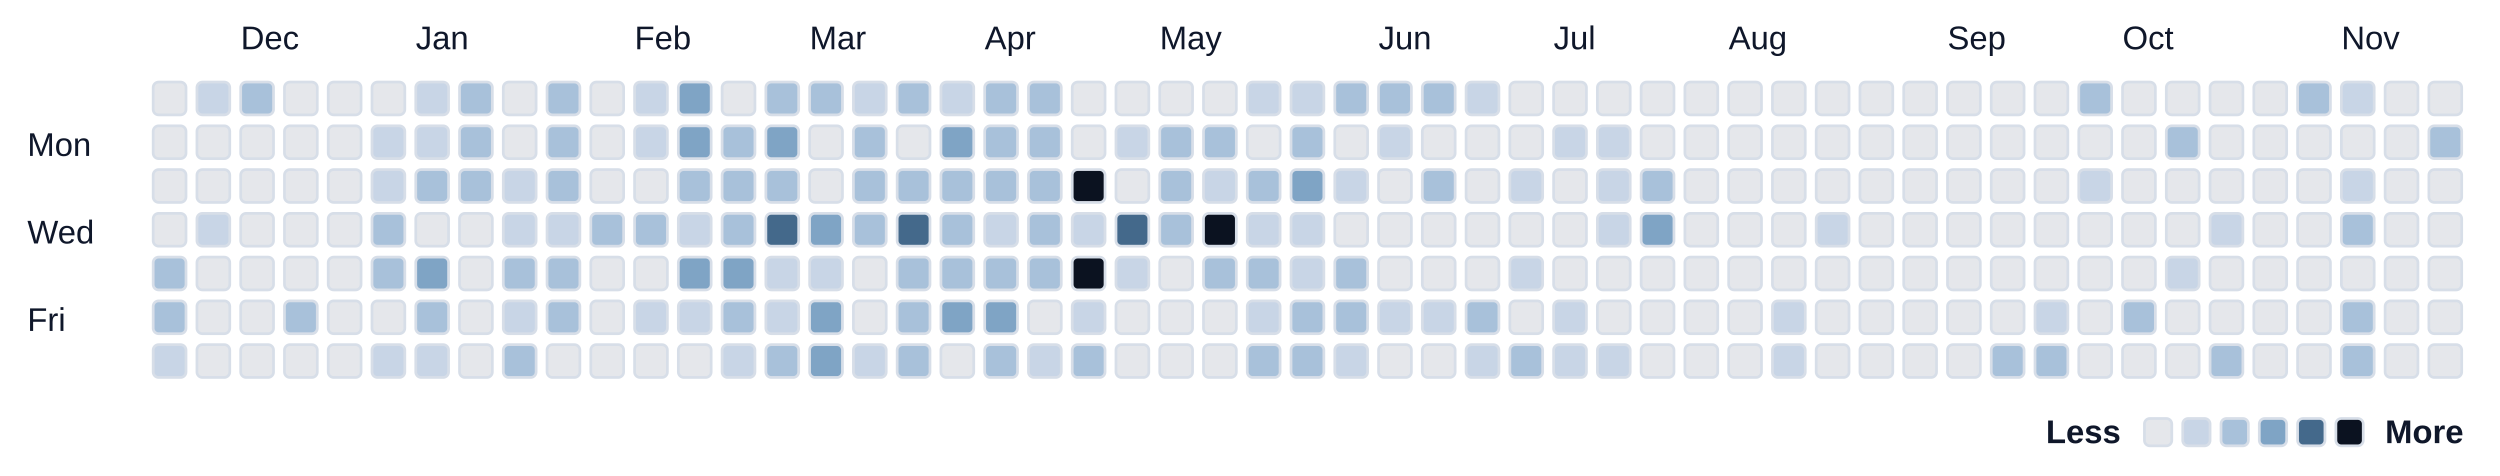
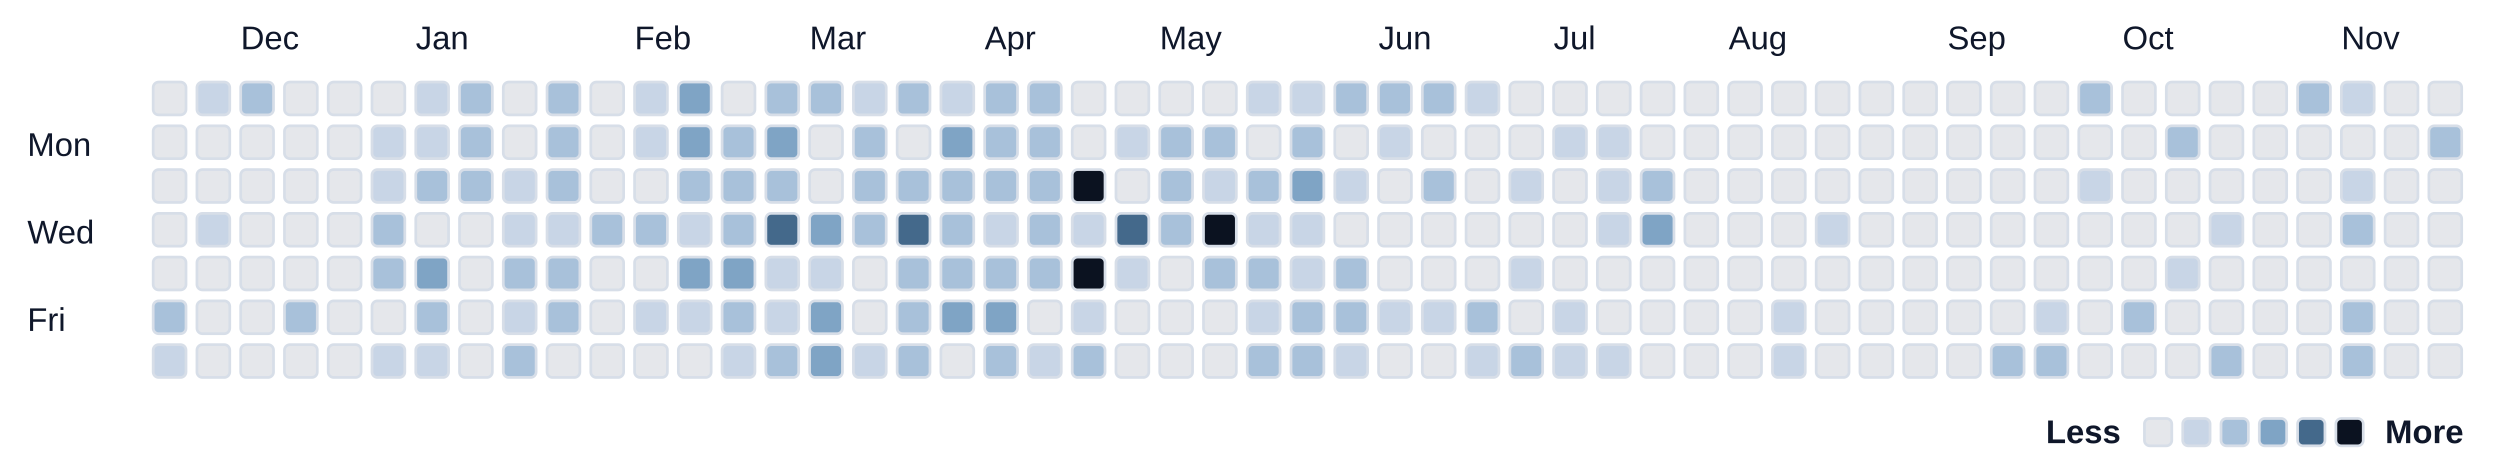
<svg xmlns="http://www.w3.org/2000/svg" baseProfile="tiny" height="174" version="1.2" width="914">
  <defs />
  <text fill="#0F172A" font-family="Segoe UI, Arial, sans-serif" font-size="12px" x="88" y="18">Dec</text>
  <text fill="#0F172A" font-family="Segoe UI, Arial, sans-serif" font-size="12px" x="152" y="18">Jan</text>
  <text fill="#0F172A" font-family="Segoe UI, Arial, sans-serif" font-size="12px" x="232" y="18">Feb</text>
  <text fill="#0F172A" font-family="Segoe UI, Arial, sans-serif" font-size="12px" x="296" y="18">Mar</text>
  <text fill="#0F172A" font-family="Segoe UI, Arial, sans-serif" font-size="12px" x="360" y="18">Apr</text>
  <text fill="#0F172A" font-family="Segoe UI, Arial, sans-serif" font-size="12px" x="424" y="18">May</text>
  <text fill="#0F172A" font-family="Segoe UI, Arial, sans-serif" font-size="12px" x="504" y="18">Jun</text>
  <text fill="#0F172A" font-family="Segoe UI, Arial, sans-serif" font-size="12px" x="568" y="18">Jul</text>
  <text fill="#0F172A" font-family="Segoe UI, Arial, sans-serif" font-size="12px" x="632" y="18">Aug</text>
  <text fill="#0F172A" font-family="Segoe UI, Arial, sans-serif" font-size="12px" x="712" y="18">Sep</text>
  <text fill="#0F172A" font-family="Segoe UI, Arial, sans-serif" font-size="12px" x="776" y="18">Oct</text>
  <text fill="#0F172A" font-family="Segoe UI, Arial, sans-serif" font-size="12px" x="856" y="18">Nov</text>
  <text fill="#0F172A" font-family="Segoe UI, Arial, sans-serif" font-size="12px" x="10" y="57">Mon</text>
  <text fill="#0F172A" font-family="Segoe UI, Arial, sans-serif" font-size="12px" x="10" y="89">Wed</text>
  <text fill="#0F172A" font-family="Segoe UI, Arial, sans-serif" font-size="12px" x="10" y="121">Fri</text>
  <rect fill="#E5E7EB" height="12" rx="2" ry="2" stroke="#D7DEE8" stroke-width="1" width="12" x="56" y="30" />
  <rect fill="#E5E7EB" height="12" rx="2" ry="2" stroke="#D7DEE8" stroke-width="1" width="12" x="56" y="46" />
  <rect fill="#E5E7EB" height="12" rx="2" ry="2" stroke="#D7DEE8" stroke-width="1" width="12" x="56" y="62" />
  <rect fill="#E5E7EB" height="12" rx="2" ry="2" stroke="#D7DEE8" stroke-width="1" width="12" x="56" y="78" />
-   <rect fill="#A8C1DA" height="12" rx="2" ry="2" stroke="#D7DEE8" stroke-width="1" width="12" x="56" y="94" />
+   <rect fill="#E5E7EB" height="12" rx="2" ry="2" stroke="#D7DEE8" stroke-width="1" width="12" x="56" y="94" />
  <rect fill="#A8C1DA" height="12" rx="2" ry="2" stroke="#D7DEE8" stroke-width="1" width="12" x="56" y="110" />
  <rect fill="#C8D5E6" height="12" rx="2" ry="2" stroke="#D7DEE8" stroke-width="1" width="12" x="56" y="126" />
  <rect fill="#C8D5E6" height="12" rx="2" ry="2" stroke="#D7DEE8" stroke-width="1" width="12" x="72" y="30" />
  <rect fill="#E5E7EB" height="12" rx="2" ry="2" stroke="#D7DEE8" stroke-width="1" width="12" x="72" y="46" />
  <rect fill="#E5E7EB" height="12" rx="2" ry="2" stroke="#D7DEE8" stroke-width="1" width="12" x="72" y="62" />
  <rect fill="#C8D5E6" height="12" rx="2" ry="2" stroke="#D7DEE8" stroke-width="1" width="12" x="72" y="78" />
  <rect fill="#E5E7EB" height="12" rx="2" ry="2" stroke="#D7DEE8" stroke-width="1" width="12" x="72" y="94" />
  <rect fill="#E5E7EB" height="12" rx="2" ry="2" stroke="#D7DEE8" stroke-width="1" width="12" x="72" y="110" />
  <rect fill="#E5E7EB" height="12" rx="2" ry="2" stroke="#D7DEE8" stroke-width="1" width="12" x="72" y="126" />
  <rect fill="#A8C1DA" height="12" rx="2" ry="2" stroke="#D7DEE8" stroke-width="1" width="12" x="88" y="30" />
  <rect fill="#E5E7EB" height="12" rx="2" ry="2" stroke="#D7DEE8" stroke-width="1" width="12" x="88" y="46" />
  <rect fill="#E5E7EB" height="12" rx="2" ry="2" stroke="#D7DEE8" stroke-width="1" width="12" x="88" y="62" />
  <rect fill="#E5E7EB" height="12" rx="2" ry="2" stroke="#D7DEE8" stroke-width="1" width="12" x="88" y="78" />
  <rect fill="#E5E7EB" height="12" rx="2" ry="2" stroke="#D7DEE8" stroke-width="1" width="12" x="88" y="94" />
  <rect fill="#E5E7EB" height="12" rx="2" ry="2" stroke="#D7DEE8" stroke-width="1" width="12" x="88" y="110" />
  <rect fill="#E5E7EB" height="12" rx="2" ry="2" stroke="#D7DEE8" stroke-width="1" width="12" x="88" y="126" />
  <rect fill="#E5E7EB" height="12" rx="2" ry="2" stroke="#D7DEE8" stroke-width="1" width="12" x="104" y="30" />
  <rect fill="#E5E7EB" height="12" rx="2" ry="2" stroke="#D7DEE8" stroke-width="1" width="12" x="104" y="46" />
  <rect fill="#E5E7EB" height="12" rx="2" ry="2" stroke="#D7DEE8" stroke-width="1" width="12" x="104" y="62" />
  <rect fill="#E5E7EB" height="12" rx="2" ry="2" stroke="#D7DEE8" stroke-width="1" width="12" x="104" y="78" />
  <rect fill="#E5E7EB" height="12" rx="2" ry="2" stroke="#D7DEE8" stroke-width="1" width="12" x="104" y="94" />
  <rect fill="#A8C1DA" height="12" rx="2" ry="2" stroke="#D7DEE8" stroke-width="1" width="12" x="104" y="110" />
  <rect fill="#E5E7EB" height="12" rx="2" ry="2" stroke="#D7DEE8" stroke-width="1" width="12" x="104" y="126" />
  <rect fill="#E5E7EB" height="12" rx="2" ry="2" stroke="#D7DEE8" stroke-width="1" width="12" x="120" y="30" />
  <rect fill="#E5E7EB" height="12" rx="2" ry="2" stroke="#D7DEE8" stroke-width="1" width="12" x="120" y="46" />
  <rect fill="#E5E7EB" height="12" rx="2" ry="2" stroke="#D7DEE8" stroke-width="1" width="12" x="120" y="62" />
  <rect fill="#E5E7EB" height="12" rx="2" ry="2" stroke="#D7DEE8" stroke-width="1" width="12" x="120" y="78" />
  <rect fill="#E5E7EB" height="12" rx="2" ry="2" stroke="#D7DEE8" stroke-width="1" width="12" x="120" y="94" />
  <rect fill="#E5E7EB" height="12" rx="2" ry="2" stroke="#D7DEE8" stroke-width="1" width="12" x="120" y="110" />
  <rect fill="#E5E7EB" height="12" rx="2" ry="2" stroke="#D7DEE8" stroke-width="1" width="12" x="120" y="126" />
  <rect fill="#E5E7EB" height="12" rx="2" ry="2" stroke="#D7DEE8" stroke-width="1" width="12" x="136" y="30" />
  <rect fill="#C8D5E6" height="12" rx="2" ry="2" stroke="#D7DEE8" stroke-width="1" width="12" x="136" y="46" />
  <rect fill="#C8D5E6" height="12" rx="2" ry="2" stroke="#D7DEE8" stroke-width="1" width="12" x="136" y="62" />
  <rect fill="#A8C1DA" height="12" rx="2" ry="2" stroke="#D7DEE8" stroke-width="1" width="12" x="136" y="78" />
  <rect fill="#A8C1DA" height="12" rx="2" ry="2" stroke="#D7DEE8" stroke-width="1" width="12" x="136" y="94" />
  <rect fill="#E5E7EB" height="12" rx="2" ry="2" stroke="#D7DEE8" stroke-width="1" width="12" x="136" y="110" />
  <rect fill="#C8D5E6" height="12" rx="2" ry="2" stroke="#D7DEE8" stroke-width="1" width="12" x="136" y="126" />
  <rect fill="#C8D5E6" height="12" rx="2" ry="2" stroke="#D7DEE8" stroke-width="1" width="12" x="152" y="30" />
  <rect fill="#C8D5E6" height="12" rx="2" ry="2" stroke="#D7DEE8" stroke-width="1" width="12" x="152" y="46" />
  <rect fill="#A8C1DA" height="12" rx="2" ry="2" stroke="#D7DEE8" stroke-width="1" width="12" x="152" y="62" />
  <rect fill="#E5E7EB" height="12" rx="2" ry="2" stroke="#D7DEE8" stroke-width="1" width="12" x="152" y="78" />
  <rect fill="#7FA4C5" height="12" rx="2" ry="2" stroke="#D7DEE8" stroke-width="1" width="12" x="152" y="94" />
  <rect fill="#A8C1DA" height="12" rx="2" ry="2" stroke="#D7DEE8" stroke-width="1" width="12" x="152" y="110" />
  <rect fill="#C8D5E6" height="12" rx="2" ry="2" stroke="#D7DEE8" stroke-width="1" width="12" x="152" y="126" />
  <rect fill="#A8C1DA" height="12" rx="2" ry="2" stroke="#D7DEE8" stroke-width="1" width="12" x="168" y="30" />
  <rect fill="#A8C1DA" height="12" rx="2" ry="2" stroke="#D7DEE8" stroke-width="1" width="12" x="168" y="46" />
  <rect fill="#A8C1DA" height="12" rx="2" ry="2" stroke="#D7DEE8" stroke-width="1" width="12" x="168" y="62" />
  <rect fill="#E5E7EB" height="12" rx="2" ry="2" stroke="#D7DEE8" stroke-width="1" width="12" x="168" y="78" />
  <rect fill="#E5E7EB" height="12" rx="2" ry="2" stroke="#D7DEE8" stroke-width="1" width="12" x="168" y="94" />
  <rect fill="#E5E7EB" height="12" rx="2" ry="2" stroke="#D7DEE8" stroke-width="1" width="12" x="168" y="110" />
  <rect fill="#E5E7EB" height="12" rx="2" ry="2" stroke="#D7DEE8" stroke-width="1" width="12" x="168" y="126" />
  <rect fill="#E5E7EB" height="12" rx="2" ry="2" stroke="#D7DEE8" stroke-width="1" width="12" x="184" y="30" />
  <rect fill="#E5E7EB" height="12" rx="2" ry="2" stroke="#D7DEE8" stroke-width="1" width="12" x="184" y="46" />
  <rect fill="#C8D5E6" height="12" rx="2" ry="2" stroke="#D7DEE8" stroke-width="1" width="12" x="184" y="62" />
  <rect fill="#C8D5E6" height="12" rx="2" ry="2" stroke="#D7DEE8" stroke-width="1" width="12" x="184" y="78" />
  <rect fill="#A8C1DA" height="12" rx="2" ry="2" stroke="#D7DEE8" stroke-width="1" width="12" x="184" y="94" />
  <rect fill="#C8D5E6" height="12" rx="2" ry="2" stroke="#D7DEE8" stroke-width="1" width="12" x="184" y="110" />
  <rect fill="#A8C1DA" height="12" rx="2" ry="2" stroke="#D7DEE8" stroke-width="1" width="12" x="184" y="126" />
  <rect fill="#A8C1DA" height="12" rx="2" ry="2" stroke="#D7DEE8" stroke-width="1" width="12" x="200" y="30" />
  <rect fill="#A8C1DA" height="12" rx="2" ry="2" stroke="#D7DEE8" stroke-width="1" width="12" x="200" y="46" />
  <rect fill="#A8C1DA" height="12" rx="2" ry="2" stroke="#D7DEE8" stroke-width="1" width="12" x="200" y="62" />
  <rect fill="#C8D5E6" height="12" rx="2" ry="2" stroke="#D7DEE8" stroke-width="1" width="12" x="200" y="78" />
  <rect fill="#A8C1DA" height="12" rx="2" ry="2" stroke="#D7DEE8" stroke-width="1" width="12" x="200" y="94" />
  <rect fill="#A8C1DA" height="12" rx="2" ry="2" stroke="#D7DEE8" stroke-width="1" width="12" x="200" y="110" />
  <rect fill="#E5E7EB" height="12" rx="2" ry="2" stroke="#D7DEE8" stroke-width="1" width="12" x="200" y="126" />
  <rect fill="#E5E7EB" height="12" rx="2" ry="2" stroke="#D7DEE8" stroke-width="1" width="12" x="216" y="30" />
  <rect fill="#E5E7EB" height="12" rx="2" ry="2" stroke="#D7DEE8" stroke-width="1" width="12" x="216" y="46" />
  <rect fill="#E5E7EB" height="12" rx="2" ry="2" stroke="#D7DEE8" stroke-width="1" width="12" x="216" y="62" />
  <rect fill="#A8C1DA" height="12" rx="2" ry="2" stroke="#D7DEE8" stroke-width="1" width="12" x="216" y="78" />
  <rect fill="#E5E7EB" height="12" rx="2" ry="2" stroke="#D7DEE8" stroke-width="1" width="12" x="216" y="94" />
  <rect fill="#E5E7EB" height="12" rx="2" ry="2" stroke="#D7DEE8" stroke-width="1" width="12" x="216" y="110" />
  <rect fill="#E5E7EB" height="12" rx="2" ry="2" stroke="#D7DEE8" stroke-width="1" width="12" x="216" y="126" />
  <rect fill="#C8D5E6" height="12" rx="2" ry="2" stroke="#D7DEE8" stroke-width="1" width="12" x="232" y="30" />
  <rect fill="#C8D5E6" height="12" rx="2" ry="2" stroke="#D7DEE8" stroke-width="1" width="12" x="232" y="46" />
  <rect fill="#E5E7EB" height="12" rx="2" ry="2" stroke="#D7DEE8" stroke-width="1" width="12" x="232" y="62" />
  <rect fill="#A8C1DA" height="12" rx="2" ry="2" stroke="#D7DEE8" stroke-width="1" width="12" x="232" y="78" />
  <rect fill="#E5E7EB" height="12" rx="2" ry="2" stroke="#D7DEE8" stroke-width="1" width="12" x="232" y="94" />
  <rect fill="#C8D5E6" height="12" rx="2" ry="2" stroke="#D7DEE8" stroke-width="1" width="12" x="232" y="110" />
  <rect fill="#E5E7EB" height="12" rx="2" ry="2" stroke="#D7DEE8" stroke-width="1" width="12" x="232" y="126" />
  <rect fill="#7FA4C5" height="12" rx="2" ry="2" stroke="#D7DEE8" stroke-width="1" width="12" x="248" y="30" />
  <rect fill="#7FA4C5" height="12" rx="2" ry="2" stroke="#D7DEE8" stroke-width="1" width="12" x="248" y="46" />
  <rect fill="#A8C1DA" height="12" rx="2" ry="2" stroke="#D7DEE8" stroke-width="1" width="12" x="248" y="62" />
  <rect fill="#C8D5E6" height="12" rx="2" ry="2" stroke="#D7DEE8" stroke-width="1" width="12" x="248" y="78" />
  <rect fill="#7FA4C5" height="12" rx="2" ry="2" stroke="#D7DEE8" stroke-width="1" width="12" x="248" y="94" />
  <rect fill="#C8D5E6" height="12" rx="2" ry="2" stroke="#D7DEE8" stroke-width="1" width="12" x="248" y="110" />
  <rect fill="#E5E7EB" height="12" rx="2" ry="2" stroke="#D7DEE8" stroke-width="1" width="12" x="248" y="126" />
  <rect fill="#E5E7EB" height="12" rx="2" ry="2" stroke="#D7DEE8" stroke-width="1" width="12" x="264" y="30" />
  <rect fill="#A8C1DA" height="12" rx="2" ry="2" stroke="#D7DEE8" stroke-width="1" width="12" x="264" y="46" />
  <rect fill="#A8C1DA" height="12" rx="2" ry="2" stroke="#D7DEE8" stroke-width="1" width="12" x="264" y="62" />
  <rect fill="#A8C1DA" height="12" rx="2" ry="2" stroke="#D7DEE8" stroke-width="1" width="12" x="264" y="78" />
  <rect fill="#7FA4C5" height="12" rx="2" ry="2" stroke="#D7DEE8" stroke-width="1" width="12" x="264" y="94" />
  <rect fill="#A8C1DA" height="12" rx="2" ry="2" stroke="#D7DEE8" stroke-width="1" width="12" x="264" y="110" />
  <rect fill="#C8D5E6" height="12" rx="2" ry="2" stroke="#D7DEE8" stroke-width="1" width="12" x="264" y="126" />
  <rect fill="#A8C1DA" height="12" rx="2" ry="2" stroke="#D7DEE8" stroke-width="1" width="12" x="280" y="30" />
  <rect fill="#7FA4C5" height="12" rx="2" ry="2" stroke="#D7DEE8" stroke-width="1" width="12" x="280" y="46" />
  <rect fill="#A8C1DA" height="12" rx="2" ry="2" stroke="#D7DEE8" stroke-width="1" width="12" x="280" y="62" />
  <rect fill="#44698B" height="12" rx="2" ry="2" stroke="#D7DEE8" stroke-width="1" width="12" x="280" y="78" />
  <rect fill="#C8D5E6" height="12" rx="2" ry="2" stroke="#D7DEE8" stroke-width="1" width="12" x="280" y="94" />
  <rect fill="#C8D5E6" height="12" rx="2" ry="2" stroke="#D7DEE8" stroke-width="1" width="12" x="280" y="110" />
  <rect fill="#A8C1DA" height="12" rx="2" ry="2" stroke="#D7DEE8" stroke-width="1" width="12" x="280" y="126" />
  <rect fill="#A8C1DA" height="12" rx="2" ry="2" stroke="#D7DEE8" stroke-width="1" width="12" x="296" y="30" />
  <rect fill="#E5E7EB" height="12" rx="2" ry="2" stroke="#D7DEE8" stroke-width="1" width="12" x="296" y="46" />
  <rect fill="#E5E7EB" height="12" rx="2" ry="2" stroke="#D7DEE8" stroke-width="1" width="12" x="296" y="62" />
  <rect fill="#7FA4C5" height="12" rx="2" ry="2" stroke="#D7DEE8" stroke-width="1" width="12" x="296" y="78" />
  <rect fill="#C8D5E6" height="12" rx="2" ry="2" stroke="#D7DEE8" stroke-width="1" width="12" x="296" y="94" />
  <rect fill="#7FA4C5" height="12" rx="2" ry="2" stroke="#D7DEE8" stroke-width="1" width="12" x="296" y="110" />
  <rect fill="#7FA4C5" height="12" rx="2" ry="2" stroke="#D7DEE8" stroke-width="1" width="12" x="296" y="126" />
  <rect fill="#C8D5E6" height="12" rx="2" ry="2" stroke="#D7DEE8" stroke-width="1" width="12" x="312" y="30" />
  <rect fill="#A8C1DA" height="12" rx="2" ry="2" stroke="#D7DEE8" stroke-width="1" width="12" x="312" y="46" />
  <rect fill="#A8C1DA" height="12" rx="2" ry="2" stroke="#D7DEE8" stroke-width="1" width="12" x="312" y="62" />
  <rect fill="#A8C1DA" height="12" rx="2" ry="2" stroke="#D7DEE8" stroke-width="1" width="12" x="312" y="78" />
  <rect fill="#E5E7EB" height="12" rx="2" ry="2" stroke="#D7DEE8" stroke-width="1" width="12" x="312" y="94" />
  <rect fill="#E5E7EB" height="12" rx="2" ry="2" stroke="#D7DEE8" stroke-width="1" width="12" x="312" y="110" />
  <rect fill="#C8D5E6" height="12" rx="2" ry="2" stroke="#D7DEE8" stroke-width="1" width="12" x="312" y="126" />
  <rect fill="#A8C1DA" height="12" rx="2" ry="2" stroke="#D7DEE8" stroke-width="1" width="12" x="328" y="30" />
  <rect fill="#E5E7EB" height="12" rx="2" ry="2" stroke="#D7DEE8" stroke-width="1" width="12" x="328" y="46" />
  <rect fill="#A8C1DA" height="12" rx="2" ry="2" stroke="#D7DEE8" stroke-width="1" width="12" x="328" y="62" />
  <rect fill="#44698B" height="12" rx="2" ry="2" stroke="#D7DEE8" stroke-width="1" width="12" x="328" y="78" />
  <rect fill="#A8C1DA" height="12" rx="2" ry="2" stroke="#D7DEE8" stroke-width="1" width="12" x="328" y="94" />
  <rect fill="#A8C1DA" height="12" rx="2" ry="2" stroke="#D7DEE8" stroke-width="1" width="12" x="328" y="110" />
  <rect fill="#A8C1DA" height="12" rx="2" ry="2" stroke="#D7DEE8" stroke-width="1" width="12" x="328" y="126" />
  <rect fill="#C8D5E6" height="12" rx="2" ry="2" stroke="#D7DEE8" stroke-width="1" width="12" x="344" y="30" />
  <rect fill="#7FA4C5" height="12" rx="2" ry="2" stroke="#D7DEE8" stroke-width="1" width="12" x="344" y="46" />
  <rect fill="#A8C1DA" height="12" rx="2" ry="2" stroke="#D7DEE8" stroke-width="1" width="12" x="344" y="62" />
  <rect fill="#A8C1DA" height="12" rx="2" ry="2" stroke="#D7DEE8" stroke-width="1" width="12" x="344" y="78" />
  <rect fill="#A8C1DA" height="12" rx="2" ry="2" stroke="#D7DEE8" stroke-width="1" width="12" x="344" y="94" />
  <rect fill="#7FA4C5" height="12" rx="2" ry="2" stroke="#D7DEE8" stroke-width="1" width="12" x="344" y="110" />
  <rect fill="#E5E7EB" height="12" rx="2" ry="2" stroke="#D7DEE8" stroke-width="1" width="12" x="344" y="126" />
  <rect fill="#A8C1DA" height="12" rx="2" ry="2" stroke="#D7DEE8" stroke-width="1" width="12" x="360" y="30" />
  <rect fill="#A8C1DA" height="12" rx="2" ry="2" stroke="#D7DEE8" stroke-width="1" width="12" x="360" y="46" />
  <rect fill="#A8C1DA" height="12" rx="2" ry="2" stroke="#D7DEE8" stroke-width="1" width="12" x="360" y="62" />
  <rect fill="#C8D5E6" height="12" rx="2" ry="2" stroke="#D7DEE8" stroke-width="1" width="12" x="360" y="78" />
  <rect fill="#A8C1DA" height="12" rx="2" ry="2" stroke="#D7DEE8" stroke-width="1" width="12" x="360" y="94" />
  <rect fill="#7FA4C5" height="12" rx="2" ry="2" stroke="#D7DEE8" stroke-width="1" width="12" x="360" y="110" />
  <rect fill="#A8C1DA" height="12" rx="2" ry="2" stroke="#D7DEE8" stroke-width="1" width="12" x="360" y="126" />
  <rect fill="#A8C1DA" height="12" rx="2" ry="2" stroke="#D7DEE8" stroke-width="1" width="12" x="376" y="30" />
  <rect fill="#A8C1DA" height="12" rx="2" ry="2" stroke="#D7DEE8" stroke-width="1" width="12" x="376" y="46" />
  <rect fill="#A8C1DA" height="12" rx="2" ry="2" stroke="#D7DEE8" stroke-width="1" width="12" x="376" y="62" />
  <rect fill="#A8C1DA" height="12" rx="2" ry="2" stroke="#D7DEE8" stroke-width="1" width="12" x="376" y="78" />
  <rect fill="#A8C1DA" height="12" rx="2" ry="2" stroke="#D7DEE8" stroke-width="1" width="12" x="376" y="94" />
  <rect fill="#E5E7EB" height="12" rx="2" ry="2" stroke="#D7DEE8" stroke-width="1" width="12" x="376" y="110" />
  <rect fill="#C8D5E6" height="12" rx="2" ry="2" stroke="#D7DEE8" stroke-width="1" width="12" x="376" y="126" />
  <rect fill="#E5E7EB" height="12" rx="2" ry="2" stroke="#D7DEE8" stroke-width="1" width="12" x="392" y="30" />
  <rect fill="#E5E7EB" height="12" rx="2" ry="2" stroke="#D7DEE8" stroke-width="1" width="12" x="392" y="46" />
  <rect fill="#0B1220" height="12" rx="2" ry="2" stroke="#D7DEE8" stroke-width="1" width="12" x="392" y="62" />
  <rect fill="#C8D5E6" height="12" rx="2" ry="2" stroke="#D7DEE8" stroke-width="1" width="12" x="392" y="78" />
  <rect fill="#0B1220" height="12" rx="2" ry="2" stroke="#D7DEE8" stroke-width="1" width="12" x="392" y="94" />
  <rect fill="#C8D5E6" height="12" rx="2" ry="2" stroke="#D7DEE8" stroke-width="1" width="12" x="392" y="110" />
  <rect fill="#A8C1DA" height="12" rx="2" ry="2" stroke="#D7DEE8" stroke-width="1" width="12" x="392" y="126" />
  <rect fill="#E5E7EB" height="12" rx="2" ry="2" stroke="#D7DEE8" stroke-width="1" width="12" x="408" y="30" />
  <rect fill="#C8D5E6" height="12" rx="2" ry="2" stroke="#D7DEE8" stroke-width="1" width="12" x="408" y="46" />
  <rect fill="#E5E7EB" height="12" rx="2" ry="2" stroke="#D7DEE8" stroke-width="1" width="12" x="408" y="62" />
  <rect fill="#44698B" height="12" rx="2" ry="2" stroke="#D7DEE8" stroke-width="1" width="12" x="408" y="78" />
  <rect fill="#C8D5E6" height="12" rx="2" ry="2" stroke="#D7DEE8" stroke-width="1" width="12" x="408" y="94" />
  <rect fill="#E5E7EB" height="12" rx="2" ry="2" stroke="#D7DEE8" stroke-width="1" width="12" x="408" y="110" />
  <rect fill="#E5E7EB" height="12" rx="2" ry="2" stroke="#D7DEE8" stroke-width="1" width="12" x="408" y="126" />
  <rect fill="#E5E7EB" height="12" rx="2" ry="2" stroke="#D7DEE8" stroke-width="1" width="12" x="424" y="30" />
  <rect fill="#A8C1DA" height="12" rx="2" ry="2" stroke="#D7DEE8" stroke-width="1" width="12" x="424" y="46" />
  <rect fill="#A8C1DA" height="12" rx="2" ry="2" stroke="#D7DEE8" stroke-width="1" width="12" x="424" y="62" />
  <rect fill="#A8C1DA" height="12" rx="2" ry="2" stroke="#D7DEE8" stroke-width="1" width="12" x="424" y="78" />
  <rect fill="#E5E7EB" height="12" rx="2" ry="2" stroke="#D7DEE8" stroke-width="1" width="12" x="424" y="94" />
  <rect fill="#E5E7EB" height="12" rx="2" ry="2" stroke="#D7DEE8" stroke-width="1" width="12" x="424" y="110" />
  <rect fill="#E5E7EB" height="12" rx="2" ry="2" stroke="#D7DEE8" stroke-width="1" width="12" x="424" y="126" />
  <rect fill="#E5E7EB" height="12" rx="2" ry="2" stroke="#D7DEE8" stroke-width="1" width="12" x="440" y="30" />
  <rect fill="#A8C1DA" height="12" rx="2" ry="2" stroke="#D7DEE8" stroke-width="1" width="12" x="440" y="46" />
  <rect fill="#C8D5E6" height="12" rx="2" ry="2" stroke="#D7DEE8" stroke-width="1" width="12" x="440" y="62" />
  <rect fill="#0B1220" height="12" rx="2" ry="2" stroke="#D7DEE8" stroke-width="1" width="12" x="440" y="78" />
  <rect fill="#A8C1DA" height="12" rx="2" ry="2" stroke="#D7DEE8" stroke-width="1" width="12" x="440" y="94" />
  <rect fill="#E5E7EB" height="12" rx="2" ry="2" stroke="#D7DEE8" stroke-width="1" width="12" x="440" y="110" />
  <rect fill="#E5E7EB" height="12" rx="2" ry="2" stroke="#D7DEE8" stroke-width="1" width="12" x="440" y="126" />
  <rect fill="#C8D5E6" height="12" rx="2" ry="2" stroke="#D7DEE8" stroke-width="1" width="12" x="456" y="30" />
  <rect fill="#E5E7EB" height="12" rx="2" ry="2" stroke="#D7DEE8" stroke-width="1" width="12" x="456" y="46" />
  <rect fill="#A8C1DA" height="12" rx="2" ry="2" stroke="#D7DEE8" stroke-width="1" width="12" x="456" y="62" />
  <rect fill="#C8D5E6" height="12" rx="2" ry="2" stroke="#D7DEE8" stroke-width="1" width="12" x="456" y="78" />
  <rect fill="#A8C1DA" height="12" rx="2" ry="2" stroke="#D7DEE8" stroke-width="1" width="12" x="456" y="94" />
  <rect fill="#C8D5E6" height="12" rx="2" ry="2" stroke="#D7DEE8" stroke-width="1" width="12" x="456" y="110" />
  <rect fill="#A8C1DA" height="12" rx="2" ry="2" stroke="#D7DEE8" stroke-width="1" width="12" x="456" y="126" />
  <rect fill="#C8D5E6" height="12" rx="2" ry="2" stroke="#D7DEE8" stroke-width="1" width="12" x="472" y="30" />
  <rect fill="#A8C1DA" height="12" rx="2" ry="2" stroke="#D7DEE8" stroke-width="1" width="12" x="472" y="46" />
  <rect fill="#7FA4C5" height="12" rx="2" ry="2" stroke="#D7DEE8" stroke-width="1" width="12" x="472" y="62" />
  <rect fill="#C8D5E6" height="12" rx="2" ry="2" stroke="#D7DEE8" stroke-width="1" width="12" x="472" y="78" />
  <rect fill="#C8D5E6" height="12" rx="2" ry="2" stroke="#D7DEE8" stroke-width="1" width="12" x="472" y="94" />
  <rect fill="#A8C1DA" height="12" rx="2" ry="2" stroke="#D7DEE8" stroke-width="1" width="12" x="472" y="110" />
  <rect fill="#A8C1DA" height="12" rx="2" ry="2" stroke="#D7DEE8" stroke-width="1" width="12" x="472" y="126" />
  <rect fill="#A8C1DA" height="12" rx="2" ry="2" stroke="#D7DEE8" stroke-width="1" width="12" x="488" y="30" />
  <rect fill="#E5E7EB" height="12" rx="2" ry="2" stroke="#D7DEE8" stroke-width="1" width="12" x="488" y="46" />
  <rect fill="#C8D5E6" height="12" rx="2" ry="2" stroke="#D7DEE8" stroke-width="1" width="12" x="488" y="62" />
  <rect fill="#E5E7EB" height="12" rx="2" ry="2" stroke="#D7DEE8" stroke-width="1" width="12" x="488" y="78" />
  <rect fill="#A8C1DA" height="12" rx="2" ry="2" stroke="#D7DEE8" stroke-width="1" width="12" x="488" y="94" />
  <rect fill="#A8C1DA" height="12" rx="2" ry="2" stroke="#D7DEE8" stroke-width="1" width="12" x="488" y="110" />
  <rect fill="#C8D5E6" height="12" rx="2" ry="2" stroke="#D7DEE8" stroke-width="1" width="12" x="488" y="126" />
  <rect fill="#A8C1DA" height="12" rx="2" ry="2" stroke="#D7DEE8" stroke-width="1" width="12" x="504" y="30" />
  <rect fill="#C8D5E6" height="12" rx="2" ry="2" stroke="#D7DEE8" stroke-width="1" width="12" x="504" y="46" />
  <rect fill="#E5E7EB" height="12" rx="2" ry="2" stroke="#D7DEE8" stroke-width="1" width="12" x="504" y="62" />
  <rect fill="#E5E7EB" height="12" rx="2" ry="2" stroke="#D7DEE8" stroke-width="1" width="12" x="504" y="78" />
  <rect fill="#E5E7EB" height="12" rx="2" ry="2" stroke="#D7DEE8" stroke-width="1" width="12" x="504" y="94" />
  <rect fill="#C8D5E6" height="12" rx="2" ry="2" stroke="#D7DEE8" stroke-width="1" width="12" x="504" y="110" />
  <rect fill="#E5E7EB" height="12" rx="2" ry="2" stroke="#D7DEE8" stroke-width="1" width="12" x="504" y="126" />
  <rect fill="#A8C1DA" height="12" rx="2" ry="2" stroke="#D7DEE8" stroke-width="1" width="12" x="520" y="30" />
  <rect fill="#E5E7EB" height="12" rx="2" ry="2" stroke="#D7DEE8" stroke-width="1" width="12" x="520" y="46" />
  <rect fill="#A8C1DA" height="12" rx="2" ry="2" stroke="#D7DEE8" stroke-width="1" width="12" x="520" y="62" />
  <rect fill="#E5E7EB" height="12" rx="2" ry="2" stroke="#D7DEE8" stroke-width="1" width="12" x="520" y="78" />
  <rect fill="#E5E7EB" height="12" rx="2" ry="2" stroke="#D7DEE8" stroke-width="1" width="12" x="520" y="94" />
  <rect fill="#C8D5E6" height="12" rx="2" ry="2" stroke="#D7DEE8" stroke-width="1" width="12" x="520" y="110" />
  <rect fill="#E5E7EB" height="12" rx="2" ry="2" stroke="#D7DEE8" stroke-width="1" width="12" x="520" y="126" />
  <rect fill="#C8D5E6" height="12" rx="2" ry="2" stroke="#D7DEE8" stroke-width="1" width="12" x="536" y="30" />
  <rect fill="#E5E7EB" height="12" rx="2" ry="2" stroke="#D7DEE8" stroke-width="1" width="12" x="536" y="46" />
  <rect fill="#E5E7EB" height="12" rx="2" ry="2" stroke="#D7DEE8" stroke-width="1" width="12" x="536" y="62" />
  <rect fill="#E5E7EB" height="12" rx="2" ry="2" stroke="#D7DEE8" stroke-width="1" width="12" x="536" y="78" />
  <rect fill="#E5E7EB" height="12" rx="2" ry="2" stroke="#D7DEE8" stroke-width="1" width="12" x="536" y="94" />
  <rect fill="#A8C1DA" height="12" rx="2" ry="2" stroke="#D7DEE8" stroke-width="1" width="12" x="536" y="110" />
  <rect fill="#C8D5E6" height="12" rx="2" ry="2" stroke="#D7DEE8" stroke-width="1" width="12" x="536" y="126" />
  <rect fill="#E5E7EB" height="12" rx="2" ry="2" stroke="#D7DEE8" stroke-width="1" width="12" x="552" y="30" />
  <rect fill="#E5E7EB" height="12" rx="2" ry="2" stroke="#D7DEE8" stroke-width="1" width="12" x="552" y="46" />
  <rect fill="#C8D5E6" height="12" rx="2" ry="2" stroke="#D7DEE8" stroke-width="1" width="12" x="552" y="62" />
  <rect fill="#E5E7EB" height="12" rx="2" ry="2" stroke="#D7DEE8" stroke-width="1" width="12" x="552" y="78" />
  <rect fill="#C8D5E6" height="12" rx="2" ry="2" stroke="#D7DEE8" stroke-width="1" width="12" x="552" y="94" />
  <rect fill="#E5E7EB" height="12" rx="2" ry="2" stroke="#D7DEE8" stroke-width="1" width="12" x="552" y="110" />
  <rect fill="#A8C1DA" height="12" rx="2" ry="2" stroke="#D7DEE8" stroke-width="1" width="12" x="552" y="126" />
  <rect fill="#E5E7EB" height="12" rx="2" ry="2" stroke="#D7DEE8" stroke-width="1" width="12" x="568" y="30" />
  <rect fill="#C8D5E6" height="12" rx="2" ry="2" stroke="#D7DEE8" stroke-width="1" width="12" x="568" y="46" />
  <rect fill="#E5E7EB" height="12" rx="2" ry="2" stroke="#D7DEE8" stroke-width="1" width="12" x="568" y="62" />
  <rect fill="#E5E7EB" height="12" rx="2" ry="2" stroke="#D7DEE8" stroke-width="1" width="12" x="568" y="78" />
  <rect fill="#E5E7EB" height="12" rx="2" ry="2" stroke="#D7DEE8" stroke-width="1" width="12" x="568" y="94" />
  <rect fill="#C8D5E6" height="12" rx="2" ry="2" stroke="#D7DEE8" stroke-width="1" width="12" x="568" y="110" />
  <rect fill="#C8D5E6" height="12" rx="2" ry="2" stroke="#D7DEE8" stroke-width="1" width="12" x="568" y="126" />
  <rect fill="#E5E7EB" height="12" rx="2" ry="2" stroke="#D7DEE8" stroke-width="1" width="12" x="584" y="30" />
  <rect fill="#C8D5E6" height="12" rx="2" ry="2" stroke="#D7DEE8" stroke-width="1" width="12" x="584" y="46" />
  <rect fill="#C8D5E6" height="12" rx="2" ry="2" stroke="#D7DEE8" stroke-width="1" width="12" x="584" y="62" />
  <rect fill="#C8D5E6" height="12" rx="2" ry="2" stroke="#D7DEE8" stroke-width="1" width="12" x="584" y="78" />
  <rect fill="#E5E7EB" height="12" rx="2" ry="2" stroke="#D7DEE8" stroke-width="1" width="12" x="584" y="94" />
  <rect fill="#E5E7EB" height="12" rx="2" ry="2" stroke="#D7DEE8" stroke-width="1" width="12" x="584" y="110" />
  <rect fill="#C8D5E6" height="12" rx="2" ry="2" stroke="#D7DEE8" stroke-width="1" width="12" x="584" y="126" />
  <rect fill="#E5E7EB" height="12" rx="2" ry="2" stroke="#D7DEE8" stroke-width="1" width="12" x="600" y="30" />
  <rect fill="#E5E7EB" height="12" rx="2" ry="2" stroke="#D7DEE8" stroke-width="1" width="12" x="600" y="46" />
  <rect fill="#A8C1DA" height="12" rx="2" ry="2" stroke="#D7DEE8" stroke-width="1" width="12" x="600" y="62" />
  <rect fill="#7FA4C5" height="12" rx="2" ry="2" stroke="#D7DEE8" stroke-width="1" width="12" x="600" y="78" />
  <rect fill="#E5E7EB" height="12" rx="2" ry="2" stroke="#D7DEE8" stroke-width="1" width="12" x="600" y="94" />
  <rect fill="#E5E7EB" height="12" rx="2" ry="2" stroke="#D7DEE8" stroke-width="1" width="12" x="600" y="110" />
  <rect fill="#E5E7EB" height="12" rx="2" ry="2" stroke="#D7DEE8" stroke-width="1" width="12" x="600" y="126" />
  <rect fill="#E5E7EB" height="12" rx="2" ry="2" stroke="#D7DEE8" stroke-width="1" width="12" x="616" y="30" />
  <rect fill="#E5E7EB" height="12" rx="2" ry="2" stroke="#D7DEE8" stroke-width="1" width="12" x="616" y="46" />
  <rect fill="#E5E7EB" height="12" rx="2" ry="2" stroke="#D7DEE8" stroke-width="1" width="12" x="616" y="62" />
  <rect fill="#E5E7EB" height="12" rx="2" ry="2" stroke="#D7DEE8" stroke-width="1" width="12" x="616" y="78" />
  <rect fill="#E5E7EB" height="12" rx="2" ry="2" stroke="#D7DEE8" stroke-width="1" width="12" x="616" y="94" />
  <rect fill="#E5E7EB" height="12" rx="2" ry="2" stroke="#D7DEE8" stroke-width="1" width="12" x="616" y="110" />
  <rect fill="#E5E7EB" height="12" rx="2" ry="2" stroke="#D7DEE8" stroke-width="1" width="12" x="616" y="126" />
  <rect fill="#E5E7EB" height="12" rx="2" ry="2" stroke="#D7DEE8" stroke-width="1" width="12" x="632" y="30" />
  <rect fill="#E5E7EB" height="12" rx="2" ry="2" stroke="#D7DEE8" stroke-width="1" width="12" x="632" y="46" />
  <rect fill="#E5E7EB" height="12" rx="2" ry="2" stroke="#D7DEE8" stroke-width="1" width="12" x="632" y="62" />
  <rect fill="#E5E7EB" height="12" rx="2" ry="2" stroke="#D7DEE8" stroke-width="1" width="12" x="632" y="78" />
  <rect fill="#E5E7EB" height="12" rx="2" ry="2" stroke="#D7DEE8" stroke-width="1" width="12" x="632" y="94" />
  <rect fill="#E5E7EB" height="12" rx="2" ry="2" stroke="#D7DEE8" stroke-width="1" width="12" x="632" y="110" />
  <rect fill="#E5E7EB" height="12" rx="2" ry="2" stroke="#D7DEE8" stroke-width="1" width="12" x="632" y="126" />
  <rect fill="#E5E7EB" height="12" rx="2" ry="2" stroke="#D7DEE8" stroke-width="1" width="12" x="648" y="30" />
  <rect fill="#E5E7EB" height="12" rx="2" ry="2" stroke="#D7DEE8" stroke-width="1" width="12" x="648" y="46" />
  <rect fill="#E5E7EB" height="12" rx="2" ry="2" stroke="#D7DEE8" stroke-width="1" width="12" x="648" y="62" />
  <rect fill="#E5E7EB" height="12" rx="2" ry="2" stroke="#D7DEE8" stroke-width="1" width="12" x="648" y="78" />
  <rect fill="#E5E7EB" height="12" rx="2" ry="2" stroke="#D7DEE8" stroke-width="1" width="12" x="648" y="94" />
  <rect fill="#C8D5E6" height="12" rx="2" ry="2" stroke="#D7DEE8" stroke-width="1" width="12" x="648" y="110" />
  <rect fill="#C8D5E6" height="12" rx="2" ry="2" stroke="#D7DEE8" stroke-width="1" width="12" x="648" y="126" />
  <rect fill="#E5E7EB" height="12" rx="2" ry="2" stroke="#D7DEE8" stroke-width="1" width="12" x="664" y="30" />
  <rect fill="#E5E7EB" height="12" rx="2" ry="2" stroke="#D7DEE8" stroke-width="1" width="12" x="664" y="46" />
  <rect fill="#E5E7EB" height="12" rx="2" ry="2" stroke="#D7DEE8" stroke-width="1" width="12" x="664" y="62" />
  <rect fill="#C8D5E6" height="12" rx="2" ry="2" stroke="#D7DEE8" stroke-width="1" width="12" x="664" y="78" />
  <rect fill="#E5E7EB" height="12" rx="2" ry="2" stroke="#D7DEE8" stroke-width="1" width="12" x="664" y="94" />
  <rect fill="#E5E7EB" height="12" rx="2" ry="2" stroke="#D7DEE8" stroke-width="1" width="12" x="664" y="110" />
  <rect fill="#E5E7EB" height="12" rx="2" ry="2" stroke="#D7DEE8" stroke-width="1" width="12" x="664" y="126" />
  <rect fill="#E5E7EB" height="12" rx="2" ry="2" stroke="#D7DEE8" stroke-width="1" width="12" x="680" y="30" />
  <rect fill="#E5E7EB" height="12" rx="2" ry="2" stroke="#D7DEE8" stroke-width="1" width="12" x="680" y="46" />
  <rect fill="#E5E7EB" height="12" rx="2" ry="2" stroke="#D7DEE8" stroke-width="1" width="12" x="680" y="62" />
  <rect fill="#E5E7EB" height="12" rx="2" ry="2" stroke="#D7DEE8" stroke-width="1" width="12" x="680" y="78" />
  <rect fill="#E5E7EB" height="12" rx="2" ry="2" stroke="#D7DEE8" stroke-width="1" width="12" x="680" y="94" />
  <rect fill="#E5E7EB" height="12" rx="2" ry="2" stroke="#D7DEE8" stroke-width="1" width="12" x="680" y="110" />
  <rect fill="#E5E7EB" height="12" rx="2" ry="2" stroke="#D7DEE8" stroke-width="1" width="12" x="680" y="126" />
  <rect fill="#E5E7EB" height="12" rx="2" ry="2" stroke="#D7DEE8" stroke-width="1" width="12" x="696" y="30" />
  <rect fill="#E5E7EB" height="12" rx="2" ry="2" stroke="#D7DEE8" stroke-width="1" width="12" x="696" y="46" />
  <rect fill="#E5E7EB" height="12" rx="2" ry="2" stroke="#D7DEE8" stroke-width="1" width="12" x="696" y="62" />
  <rect fill="#E5E7EB" height="12" rx="2" ry="2" stroke="#D7DEE8" stroke-width="1" width="12" x="696" y="78" />
  <rect fill="#E5E7EB" height="12" rx="2" ry="2" stroke="#D7DEE8" stroke-width="1" width="12" x="696" y="94" />
  <rect fill="#E5E7EB" height="12" rx="2" ry="2" stroke="#D7DEE8" stroke-width="1" width="12" x="696" y="110" />
  <rect fill="#E5E7EB" height="12" rx="2" ry="2" stroke="#D7DEE8" stroke-width="1" width="12" x="696" y="126" />
  <rect fill="#E5E7EB" height="12" rx="2" ry="2" stroke="#D7DEE8" stroke-width="1" width="12" x="712" y="30" />
  <rect fill="#E5E7EB" height="12" rx="2" ry="2" stroke="#D7DEE8" stroke-width="1" width="12" x="712" y="46" />
  <rect fill="#E5E7EB" height="12" rx="2" ry="2" stroke="#D7DEE8" stroke-width="1" width="12" x="712" y="62" />
  <rect fill="#E5E7EB" height="12" rx="2" ry="2" stroke="#D7DEE8" stroke-width="1" width="12" x="712" y="78" />
  <rect fill="#E5E7EB" height="12" rx="2" ry="2" stroke="#D7DEE8" stroke-width="1" width="12" x="712" y="94" />
  <rect fill="#E5E7EB" height="12" rx="2" ry="2" stroke="#D7DEE8" stroke-width="1" width="12" x="712" y="110" />
  <rect fill="#E5E7EB" height="12" rx="2" ry="2" stroke="#D7DEE8" stroke-width="1" width="12" x="712" y="126" />
  <rect fill="#E5E7EB" height="12" rx="2" ry="2" stroke="#D7DEE8" stroke-width="1" width="12" x="728" y="30" />
  <rect fill="#E5E7EB" height="12" rx="2" ry="2" stroke="#D7DEE8" stroke-width="1" width="12" x="728" y="46" />
  <rect fill="#E5E7EB" height="12" rx="2" ry="2" stroke="#D7DEE8" stroke-width="1" width="12" x="728" y="62" />
  <rect fill="#E5E7EB" height="12" rx="2" ry="2" stroke="#D7DEE8" stroke-width="1" width="12" x="728" y="78" />
  <rect fill="#E5E7EB" height="12" rx="2" ry="2" stroke="#D7DEE8" stroke-width="1" width="12" x="728" y="94" />
  <rect fill="#E5E7EB" height="12" rx="2" ry="2" stroke="#D7DEE8" stroke-width="1" width="12" x="728" y="110" />
  <rect fill="#A8C1DA" height="12" rx="2" ry="2" stroke="#D7DEE8" stroke-width="1" width="12" x="728" y="126" />
  <rect fill="#E5E7EB" height="12" rx="2" ry="2" stroke="#D7DEE8" stroke-width="1" width="12" x="744" y="30" />
  <rect fill="#E5E7EB" height="12" rx="2" ry="2" stroke="#D7DEE8" stroke-width="1" width="12" x="744" y="46" />
  <rect fill="#E5E7EB" height="12" rx="2" ry="2" stroke="#D7DEE8" stroke-width="1" width="12" x="744" y="62" />
  <rect fill="#E5E7EB" height="12" rx="2" ry="2" stroke="#D7DEE8" stroke-width="1" width="12" x="744" y="78" />
  <rect fill="#E5E7EB" height="12" rx="2" ry="2" stroke="#D7DEE8" stroke-width="1" width="12" x="744" y="94" />
  <rect fill="#C8D5E6" height="12" rx="2" ry="2" stroke="#D7DEE8" stroke-width="1" width="12" x="744" y="110" />
  <rect fill="#A8C1DA" height="12" rx="2" ry="2" stroke="#D7DEE8" stroke-width="1" width="12" x="744" y="126" />
  <rect fill="#A8C1DA" height="12" rx="2" ry="2" stroke="#D7DEE8" stroke-width="1" width="12" x="760" y="30" />
  <rect fill="#E5E7EB" height="12" rx="2" ry="2" stroke="#D7DEE8" stroke-width="1" width="12" x="760" y="46" />
  <rect fill="#C8D5E6" height="12" rx="2" ry="2" stroke="#D7DEE8" stroke-width="1" width="12" x="760" y="62" />
  <rect fill="#E5E7EB" height="12" rx="2" ry="2" stroke="#D7DEE8" stroke-width="1" width="12" x="760" y="78" />
  <rect fill="#E5E7EB" height="12" rx="2" ry="2" stroke="#D7DEE8" stroke-width="1" width="12" x="760" y="94" />
  <rect fill="#E5E7EB" height="12" rx="2" ry="2" stroke="#D7DEE8" stroke-width="1" width="12" x="760" y="110" />
  <rect fill="#E5E7EB" height="12" rx="2" ry="2" stroke="#D7DEE8" stroke-width="1" width="12" x="760" y="126" />
  <rect fill="#E5E7EB" height="12" rx="2" ry="2" stroke="#D7DEE8" stroke-width="1" width="12" x="776" y="30" />
  <rect fill="#E5E7EB" height="12" rx="2" ry="2" stroke="#D7DEE8" stroke-width="1" width="12" x="776" y="46" />
  <rect fill="#E5E7EB" height="12" rx="2" ry="2" stroke="#D7DEE8" stroke-width="1" width="12" x="776" y="62" />
  <rect fill="#E5E7EB" height="12" rx="2" ry="2" stroke="#D7DEE8" stroke-width="1" width="12" x="776" y="78" />
  <rect fill="#E5E7EB" height="12" rx="2" ry="2" stroke="#D7DEE8" stroke-width="1" width="12" x="776" y="94" />
  <rect fill="#A8C1DA" height="12" rx="2" ry="2" stroke="#D7DEE8" stroke-width="1" width="12" x="776" y="110" />
  <rect fill="#E5E7EB" height="12" rx="2" ry="2" stroke="#D7DEE8" stroke-width="1" width="12" x="776" y="126" />
  <rect fill="#E5E7EB" height="12" rx="2" ry="2" stroke="#D7DEE8" stroke-width="1" width="12" x="792" y="30" />
  <rect fill="#A8C1DA" height="12" rx="2" ry="2" stroke="#D7DEE8" stroke-width="1" width="12" x="792" y="46" />
  <rect fill="#E5E7EB" height="12" rx="2" ry="2" stroke="#D7DEE8" stroke-width="1" width="12" x="792" y="62" />
  <rect fill="#E5E7EB" height="12" rx="2" ry="2" stroke="#D7DEE8" stroke-width="1" width="12" x="792" y="78" />
  <rect fill="#C8D5E6" height="12" rx="2" ry="2" stroke="#D7DEE8" stroke-width="1" width="12" x="792" y="94" />
  <rect fill="#E5E7EB" height="12" rx="2" ry="2" stroke="#D7DEE8" stroke-width="1" width="12" x="792" y="110" />
  <rect fill="#E5E7EB" height="12" rx="2" ry="2" stroke="#D7DEE8" stroke-width="1" width="12" x="792" y="126" />
  <rect fill="#E5E7EB" height="12" rx="2" ry="2" stroke="#D7DEE8" stroke-width="1" width="12" x="808" y="30" />
  <rect fill="#E5E7EB" height="12" rx="2" ry="2" stroke="#D7DEE8" stroke-width="1" width="12" x="808" y="46" />
  <rect fill="#E5E7EB" height="12" rx="2" ry="2" stroke="#D7DEE8" stroke-width="1" width="12" x="808" y="62" />
  <rect fill="#C8D5E6" height="12" rx="2" ry="2" stroke="#D7DEE8" stroke-width="1" width="12" x="808" y="78" />
  <rect fill="#E5E7EB" height="12" rx="2" ry="2" stroke="#D7DEE8" stroke-width="1" width="12" x="808" y="94" />
  <rect fill="#E5E7EB" height="12" rx="2" ry="2" stroke="#D7DEE8" stroke-width="1" width="12" x="808" y="110" />
  <rect fill="#A8C1DA" height="12" rx="2" ry="2" stroke="#D7DEE8" stroke-width="1" width="12" x="808" y="126" />
  <rect fill="#E5E7EB" height="12" rx="2" ry="2" stroke="#D7DEE8" stroke-width="1" width="12" x="824" y="30" />
  <rect fill="#E5E7EB" height="12" rx="2" ry="2" stroke="#D7DEE8" stroke-width="1" width="12" x="824" y="46" />
  <rect fill="#E5E7EB" height="12" rx="2" ry="2" stroke="#D7DEE8" stroke-width="1" width="12" x="824" y="62" />
  <rect fill="#E5E7EB" height="12" rx="2" ry="2" stroke="#D7DEE8" stroke-width="1" width="12" x="824" y="78" />
  <rect fill="#E5E7EB" height="12" rx="2" ry="2" stroke="#D7DEE8" stroke-width="1" width="12" x="824" y="94" />
  <rect fill="#E5E7EB" height="12" rx="2" ry="2" stroke="#D7DEE8" stroke-width="1" width="12" x="824" y="110" />
  <rect fill="#E5E7EB" height="12" rx="2" ry="2" stroke="#D7DEE8" stroke-width="1" width="12" x="824" y="126" />
  <rect fill="#A8C1DA" height="12" rx="2" ry="2" stroke="#D7DEE8" stroke-width="1" width="12" x="840" y="30" />
  <rect fill="#E5E7EB" height="12" rx="2" ry="2" stroke="#D7DEE8" stroke-width="1" width="12" x="840" y="46" />
  <rect fill="#E5E7EB" height="12" rx="2" ry="2" stroke="#D7DEE8" stroke-width="1" width="12" x="840" y="62" />
  <rect fill="#E5E7EB" height="12" rx="2" ry="2" stroke="#D7DEE8" stroke-width="1" width="12" x="840" y="78" />
  <rect fill="#E5E7EB" height="12" rx="2" ry="2" stroke="#D7DEE8" stroke-width="1" width="12" x="840" y="94" />
  <rect fill="#E5E7EB" height="12" rx="2" ry="2" stroke="#D7DEE8" stroke-width="1" width="12" x="840" y="110" />
  <rect fill="#E5E7EB" height="12" rx="2" ry="2" stroke="#D7DEE8" stroke-width="1" width="12" x="840" y="126" />
  <rect fill="#C8D5E6" height="12" rx="2" ry="2" stroke="#D7DEE8" stroke-width="1" width="12" x="856" y="30" />
  <rect fill="#E5E7EB" height="12" rx="2" ry="2" stroke="#D7DEE8" stroke-width="1" width="12" x="856" y="46" />
  <rect fill="#C8D5E6" height="12" rx="2" ry="2" stroke="#D7DEE8" stroke-width="1" width="12" x="856" y="62" />
  <rect fill="#A8C1DA" height="12" rx="2" ry="2" stroke="#D7DEE8" stroke-width="1" width="12" x="856" y="78" />
  <rect fill="#E5E7EB" height="12" rx="2" ry="2" stroke="#D7DEE8" stroke-width="1" width="12" x="856" y="94" />
  <rect fill="#A8C1DA" height="12" rx="2" ry="2" stroke="#D7DEE8" stroke-width="1" width="12" x="856" y="110" />
  <rect fill="#A8C1DA" height="12" rx="2" ry="2" stroke="#D7DEE8" stroke-width="1" width="12" x="856" y="126" />
  <rect fill="#E5E7EB" height="12" rx="2" ry="2" stroke="#D7DEE8" stroke-width="1" width="12" x="872" y="30" />
  <rect fill="#E5E7EB" height="12" rx="2" ry="2" stroke="#D7DEE8" stroke-width="1" width="12" x="872" y="46" />
  <rect fill="#E5E7EB" height="12" rx="2" ry="2" stroke="#D7DEE8" stroke-width="1" width="12" x="872" y="62" />
  <rect fill="#E5E7EB" height="12" rx="2" ry="2" stroke="#D7DEE8" stroke-width="1" width="12" x="872" y="78" />
  <rect fill="#E5E7EB" height="12" rx="2" ry="2" stroke="#D7DEE8" stroke-width="1" width="12" x="872" y="94" />
  <rect fill="#E5E7EB" height="12" rx="2" ry="2" stroke="#D7DEE8" stroke-width="1" width="12" x="872" y="110" />
  <rect fill="#E5E7EB" height="12" rx="2" ry="2" stroke="#D7DEE8" stroke-width="1" width="12" x="872" y="126" />
  <rect fill="#E5E7EB" height="12" rx="2" ry="2" stroke="#D7DEE8" stroke-width="1" width="12" x="888" y="30" />
  <rect fill="#A8C1DA" height="12" rx="2" ry="2" stroke="#D7DEE8" stroke-width="1" width="12" x="888" y="46" />
  <rect fill="#E5E7EB" height="12" rx="2" ry="2" stroke="#D7DEE8" stroke-width="1" width="12" x="888" y="62" />
  <rect fill="#E5E7EB" height="12" rx="2" ry="2" stroke="#D7DEE8" stroke-width="1" width="12" x="888" y="78" />
  <rect fill="#E5E7EB" height="12" rx="2" ry="2" stroke="#D7DEE8" stroke-width="1" width="12" x="888" y="94" />
  <rect fill="#E5E7EB" height="12" rx="2" ry="2" stroke="#D7DEE8" stroke-width="1" width="12" x="888" y="110" />
  <rect fill="#E5E7EB" height="12" rx="2" ry="2" stroke="#D7DEE8" stroke-width="1" width="12" x="888" y="126" />
  <text fill="#0F172A" font-family="Segoe UI, Arial, sans-serif" font-size="12px" font-weight="600" x="748" y="162">Less</text>
  <rect fill="#E5E7EB" height="10" rx="2" ry="2" stroke="#D7DEE8" stroke-width="1" width="10" x="784" y="153" />
  <rect fill="#C8D5E6" height="10" rx="2" ry="2" stroke="#D7DEE8" stroke-width="1" width="10" x="798" y="153" />
  <rect fill="#A8C1DA" height="10" rx="2" ry="2" stroke="#D7DEE8" stroke-width="1" width="10" x="812" y="153" />
  <rect fill="#7FA4C5" height="10" rx="2" ry="2" stroke="#D7DEE8" stroke-width="1" width="10" x="826" y="153" />
  <rect fill="#44698B" height="10" rx="2" ry="2" stroke="#D7DEE8" stroke-width="1" width="10" x="840" y="153" />
  <rect fill="#0B1220" height="10" rx="2" ry="2" stroke="#D7DEE8" stroke-width="1" width="10" x="854" y="153" />
  <text fill="#0F172A" font-family="Segoe UI, Arial, sans-serif" font-size="12px" font-weight="600" x="872" y="162">More</text>
</svg>
